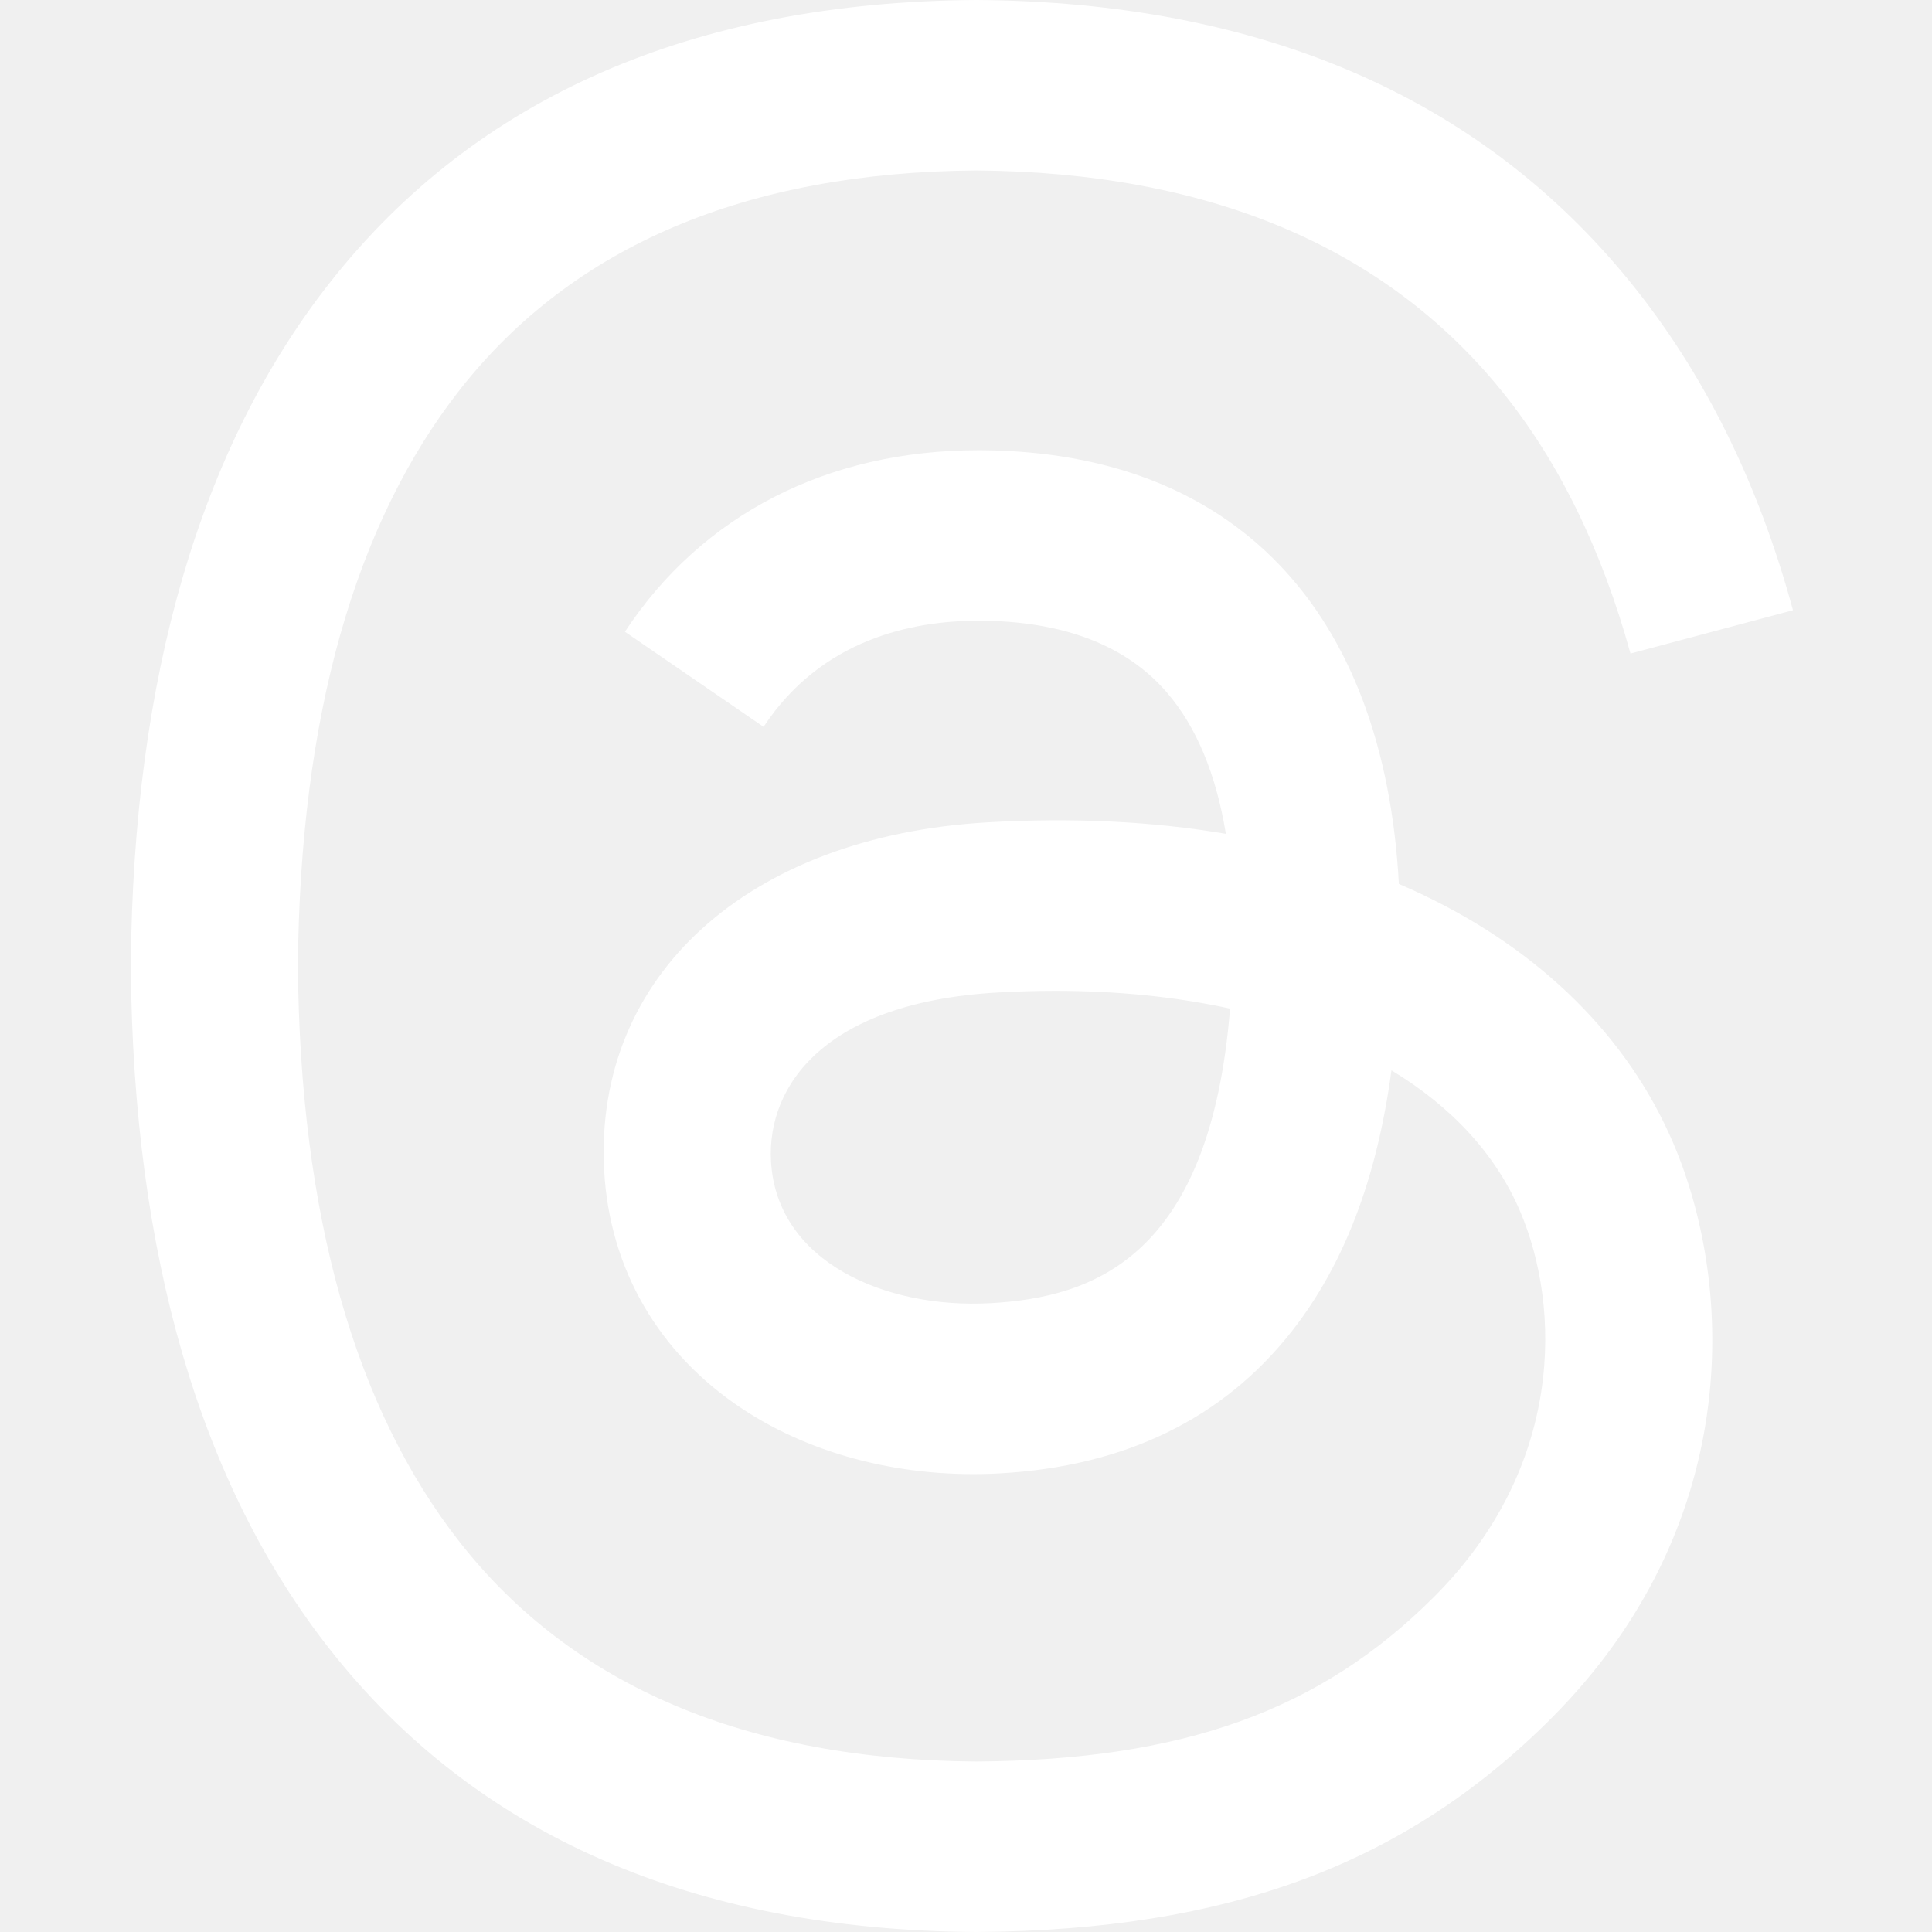
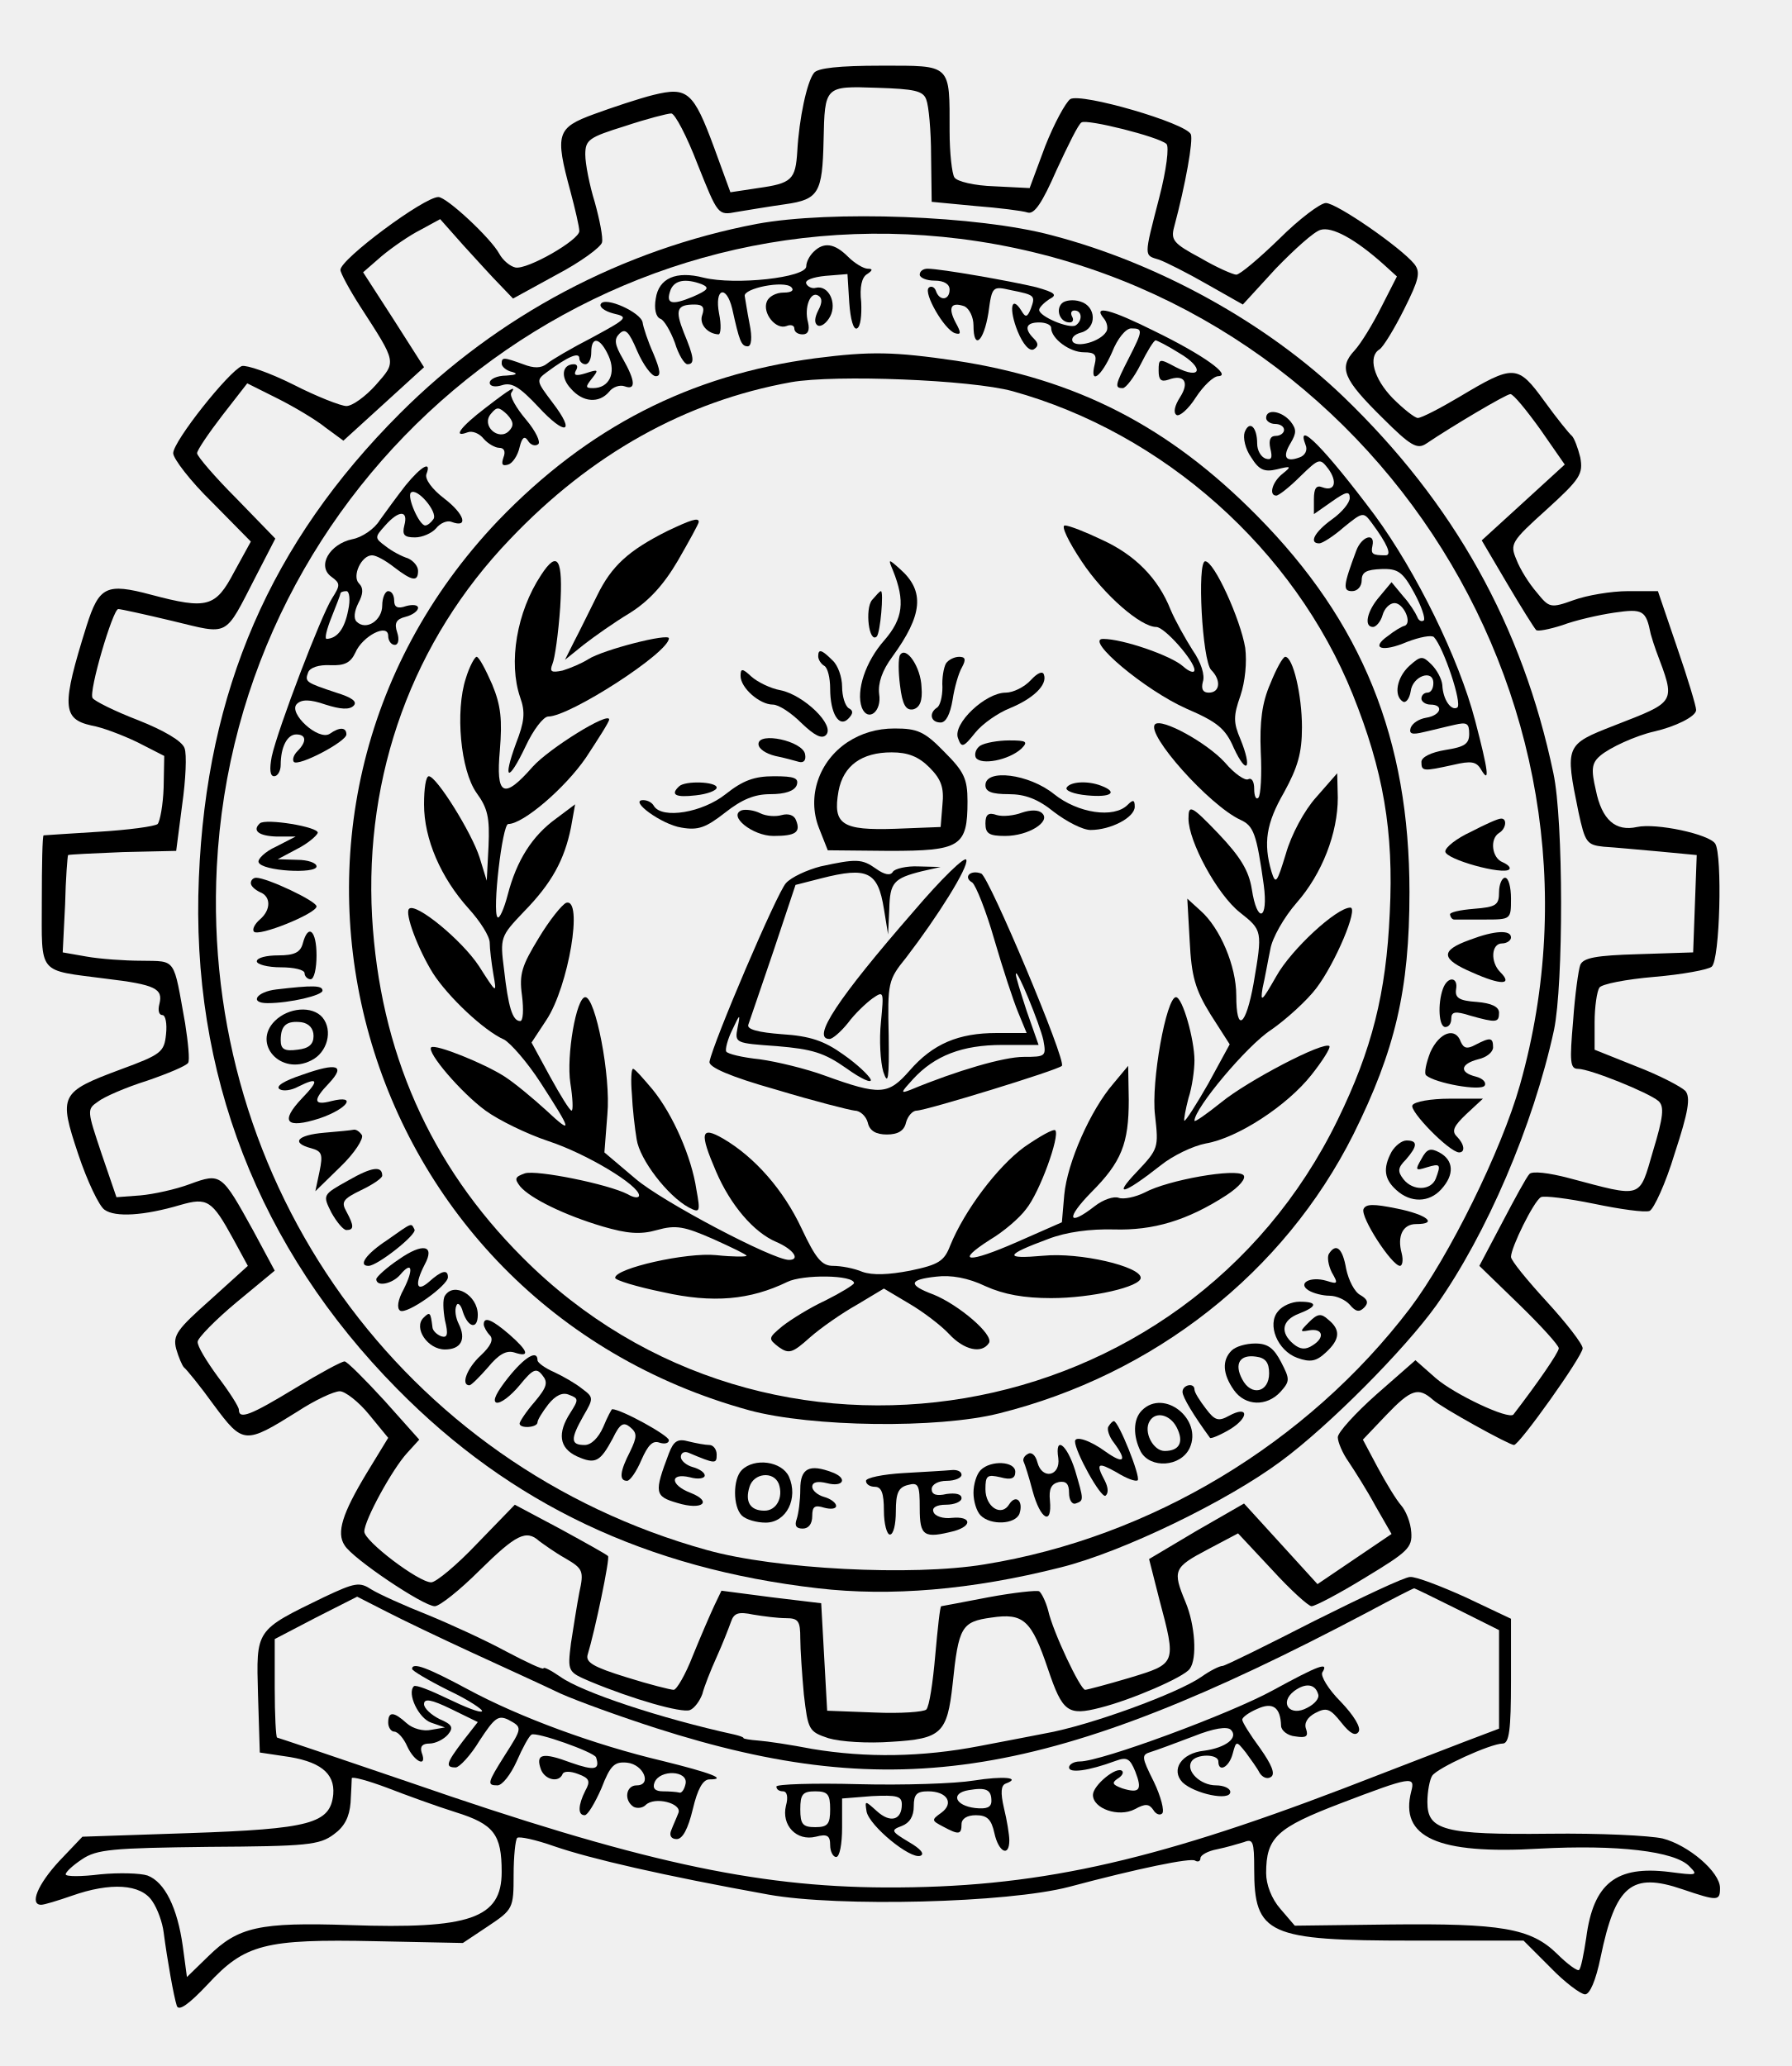
- <svg xmlns="http://www.w3.org/2000/svg" aria-label="Threads" fill="#fff" height="100%" role="img" viewBox="0 0 192 192" width="100%">
-   <path d="M141.537 88.988C140.71 88.592 139.87 88.21 139.019 87.845C137.537 60.538 122.616 44.905 97.562 44.745C97.448 44.744 97.335 44.744 97.222 44.744C82.236 44.744 69.773 51.141 62.102 62.781L75.881 72.233C81.612 63.538 90.605 61.685 97.229 61.685C97.305 61.685 97.382 61.685 97.458 61.685C105.707 61.738 111.932 64.137 115.961 68.814C118.893 72.219 120.854 76.925 121.825 82.864C114.511 81.621 106.601 81.239 98.145 81.723C74.325 83.095 59.011 96.988 60.04 116.292C60.562 126.084 65.44 134.508 73.775 140.011C80.822 144.663 89.899 146.938 99.332 146.423C111.79 145.74 121.563 140.987 128.381 132.296C133.559 125.696 136.834 117.143 138.28 106.366C144.217 109.949 148.617 114.664 151.047 120.332C155.179 129.967 155.42 145.8 142.501 158.708C131.182 170.016 117.576 174.908 97.013 175.059C74.204 174.89 56.954 167.575 45.738 153.317C35.236 139.966 29.808 120.682 29.605 96C29.808 71.318 35.236 52.034 45.738 38.683C56.954 24.425 74.204 17.11 97.013 16.941C119.988 17.111 137.539 24.461 149.184 38.788C154.894 45.814 159.199 54.649 162.037 64.95L178.184 60.642C174.744 47.962 169.331 37.036 161.965 27.974C147.036 9.607 125.202 0.195 97.07 0H96.957C68.882 0.194 47.292 9.642 32.788 28.079C19.882 44.486 13.224 67.316 13.001 95.933L13 96L13.001 96.067C13.224 124.684 19.882 147.514 32.788 163.921C47.292 182.358 68.882 191.806 96.957 192H97.07C122.03 191.827 139.624 185.292 154.118 170.811C173.081 151.866 172.51 128.119 166.26 113.541C161.776 103.087 153.227 94.596 141.537 88.988ZM98.441 129.507C88.001 130.095 77.154 125.409 76.62 115.372C76.223 107.93 81.916 99.626 99.081 98.637C101.047 98.523 102.976 98.468 104.871 98.468C111.106 98.468 116.939 99.074 122.242 100.233C120.264 124.935 108.662 128.946 98.441 129.507Z" />
+ <svg xmlns="http://www.w3.org/2000/svg" version="1.0" width="300pt" height="346pt" viewBox="0 0 300 346" preserveAspectRatio="xMidYMid meet">
+   <g transform="translate(0,346) scale(0.1,-0.1)" fill="#000000" stroke="none">
+     <path d="M1363 3338 c-12 -15 -25 -77 -28 -131 -3 -48 -9 -54 -66 -62 l-46 -7 -27 74 c-35 95 -45 103 -102 89 -24 -6 -69 -21 -99 -32 -63 -23 -66 -33 -40 -129 8 -30 15 -60 15 -67 0 -15 -87 -65 -107 -61 -9 2 -21 12 -27 23 -14 26 -88 95 -102 95 -24 0 -164 -104 -164 -122 0 -5 15 -33 33 -61 62 -96 61 -92 26 -132 -17 -19 -39 -35 -49 -35 -9 0 -50 16 -89 36 -40 20 -78 33 -86 31 -22 -9 -115 -126 -115 -146 0 -9 29 -47 65 -82 l65 -66 -28 -51 c-31 -59 -45 -63 -139 -38 -75 20 -87 14 -108 -52 -42 -134 -41 -156 8 -167 18 -3 52 -16 77 -28 l45 -23 -1 -53 c-1 -29 -6 -56 -10 -61 -5 -4 -49 -10 -99 -13 -50 -3 -91 -6 -92 -6 -2 -1 -3 -50 -3 -110 0 -125 -8 -115 107 -130 84 -10 96 -17 90 -42 -3 -11 -1 -19 5 -19 5 0 8 -14 6 -32 -3 -30 -8 -34 -76 -59 -102 -38 -104 -43 -71 -142 15 -45 35 -87 44 -93 18 -13 66 -10 127 8 45 13 53 8 88 -56 l25 -46 -63 -57 c-55 -49 -63 -59 -57 -82 4 -14 10 -28 13 -31 4 -3 27 -31 50 -63 49 -66 52 -66 140 -11 29 19 61 34 71 34 9 0 32 -18 49 -39 l32 -39 -36 -59 c-41 -68 -51 -100 -37 -121 13 -22 132 -102 151 -102 8 0 42 27 75 60 61 60 78 69 100 49 7 -5 26 -19 44 -29 29 -17 31 -21 23 -57 -4 -21 -10 -59 -14 -85 -6 -48 -5 -48 32 -64 72 -30 153 -53 167 -48 8 3 17 16 21 27 3 12 14 40 24 62 10 22 20 48 24 59 5 15 13 17 37 12 18 -3 42 -6 55 -6 21 0 24 -5 24 -34 0 -18 3 -61 6 -94 7 -59 8 -62 41 -73 20 -6 66 -9 106 -6 83 5 93 14 102 96 10 97 15 105 65 112 54 8 67 -4 95 -87 24 -71 33 -78 87 -64 52 13 140 51 150 65 13 17 9 74 -7 112 -22 53 -20 58 37 88 l51 27 57 -61 c31 -34 61 -61 66 -61 6 0 46 21 90 48 71 43 79 50 77 76 -1 16 -9 36 -17 45 -8 9 -25 37 -39 63 l-25 47 39 41 c42 44 54 47 78 26 14 -13 128 -76 136 -76 9 0 115 149 115 162 0 7 -27 42 -60 78 -33 36 -60 69 -60 75 0 16 38 93 50 100 5 3 45 -2 89 -11 43 -9 85 -15 93 -12 7 3 27 46 42 96 23 70 27 94 18 105 -7 7 -43 26 -82 41 l-70 28 0 46 c0 26 4 52 8 58 4 6 45 14 92 18 47 4 90 12 96 17 14 11 18 187 6 206 -10 16 -99 35 -131 28 -36 -8 -59 12 -69 62 -8 34 -7 45 7 57 16 14 60 34 91 41 35 8 70 25 70 36 0 6 -14 53 -32 105 l-32 94 -50 0 c-28 0 -69 -7 -91 -15 -39 -14 -41 -13 -62 13 -13 15 -28 39 -34 55 -11 26 -9 30 51 84 56 51 61 59 56 87 -4 16 -10 32 -14 36 -4 3 -25 29 -46 58 -45 62 -51 62 -143 7 -32 -19 -63 -35 -69 -35 -5 0 -24 15 -42 33 -32 33 -42 70 -22 82 6 4 24 33 41 67 25 50 28 62 17 76 -23 28 -130 102 -148 102 -9 0 -45 -27 -78 -60 -34 -33 -66 -60 -72 -60 -5 0 -33 12 -60 28 -45 24 -50 30 -44 52 19 71 32 144 28 155 -8 19 -184 70 -202 59 -8 -6 -27 -41 -42 -79 l-26 -70 -59 3 c-33 1 -63 8 -67 15 -4 6 -8 41 -8 77 0 114 4 110 -115 110 -70 0 -106 -4 -112 -12z m188 -45 c4 -10 8 -52 8 -94 l1 -77 73 -7 c39 -3 79 -8 88 -11 11 -3 24 16 48 71 19 41 37 78 42 80 9 6 129 -24 142 -36 5 -4 0 -44 -12 -90 -26 -101 -26 -96 0 -104 11 -4 47 -22 80 -41 l60 -34 55 60 c31 32 64 62 75 65 19 6 58 -15 106 -58 l22 -20 -26 -51 c-14 -28 -34 -61 -45 -73 -27 -29 -19 -48 47 -113 47 -47 58 -53 73 -43 43 29 134 83 141 83 5 0 27 -27 50 -59 l41 -59 -70 -64 -69 -63 43 -73 c23 -39 45 -74 48 -77 2 -3 22 1 44 8 21 8 60 17 87 21 48 7 53 4 61 -36 2 -7 6 -20 9 -28 33 -88 35 -84 -70 -125 -82 -32 -83 -33 -60 -145 11 -51 14 -55 42 -58 17 -1 58 -5 93 -8 l63 -6 -3 -81 -3 -82 -92 -3 c-70 -2 -92 -6 -97 -18 -3 -8 -9 -50 -12 -94 -6 -68 -5 -80 8 -80 20 0 119 -40 135 -54 10 -9 8 -27 -9 -83 -24 -82 -16 -79 -141 -46 -34 9 -61 12 -66 7 -5 -5 -25 -42 -46 -82 l-38 -72 67 -65 c36 -35 66 -68 66 -73 0 -7 -36 -59 -76 -111 -8 -9 -99 34 -130 61 l-34 30 -65 -57 c-36 -32 -65 -64 -65 -72 0 -8 8 -27 18 -41 10 -15 31 -48 45 -74 l27 -47 -62 -42 -62 -42 -61 67 -62 68 -80 -46 -79 -47 17 -67 c29 -109 29 -108 -50 -132 -37 -11 -71 -20 -74 -20 -8 0 -54 97 -62 133 -4 15 -11 29 -15 32 -4 2 -42 -2 -85 -10 -42 -8 -78 -15 -79 -15 -2 0 -6 -37 -10 -82 -4 -46 -10 -86 -15 -91 -4 -4 -43 -7 -87 -5 l-79 3 -5 90 -5 90 -83 10 -84 11 -12 -25 c-7 -15 -23 -52 -36 -84 -12 -31 -27 -57 -32 -57 -5 0 -41 9 -79 21 -55 17 -69 25 -65 38 12 39 38 163 34 165 -1 2 -37 22 -79 45 l-77 41 -63 -65 c-34 -36 -69 -65 -77 -65 -21 0 -112 69 -112 85 0 19 47 105 72 132 l20 22 -58 65 c-33 36 -63 66 -67 66 -5 0 -42 -20 -83 -45 -74 -45 -94 -53 -94 -36 0 5 -16 30 -35 55 -19 26 -35 52 -34 59 0 6 29 36 65 66 l64 53 -36 67 c-53 96 -54 97 -106 78 -24 -9 -61 -17 -83 -19 l-40 -3 -25 73 c-24 72 -25 74 -6 87 10 8 47 24 82 35 35 12 66 25 69 30 3 4 0 34 -5 66 -20 111 -14 104 -73 105 -28 0 -70 3 -92 7 l-40 7 4 80 c1 44 4 81 5 83 2 1 43 3 92 5 l89 2 10 77 c6 42 8 85 4 95 -4 12 -35 30 -78 47 -39 15 -73 32 -76 37 -7 10 34 149 43 149 4 0 45 -9 91 -20 96 -23 86 -29 139 74 l33 64 -65 67 c-36 36 -66 71 -66 76 0 5 19 33 42 63 l42 54 50 -25 c28 -14 65 -36 81 -49 l30 -22 67 61 68 62 -51 80 -51 79 31 27 c18 15 47 35 65 44 l33 18 39 -44 c22 -24 49 -54 61 -66 l22 -23 73 40 c40 21 74 46 76 54 2 8 -4 38 -12 67 -9 29 -16 65 -16 80 0 25 6 29 67 48 36 12 71 21 77 21 6 0 26 -38 44 -85 34 -85 34 -86 65 -80 18 3 54 9 82 13 56 8 62 19 64 107 2 91 2 91 89 88 63 -2 78 -5 83 -20z" />
+     <path d="M1267 3085 c-225 -43 -433 -153 -597 -317 -217 -217 -324 -464 -337 -778 -14 -327 100 -621 332 -856 190 -193 418 -301 705 -334 120 -14 256 -3 406 35 104 26 279 111 369 178 80 59 207 187 260 261 84 119 162 300 197 461 16 77 16 351 -1 430 -52 248 -167 453 -352 631 -127 122 -308 223 -488 270 -123 33 -370 42 -494 19z m341 -25 c674 -85 1122 -762 937 -1417 -31 -110 -119 -288 -184 -374 -172 -226 -434 -384 -713 -429 -121 -20 -350 -8 -464 24 -509 141 -848 613 -821 1144 33 646 608 1132 1245 1052z" />
+     <path d="M1362 3038 c-7 -7 -12 -17 -12 -24 0 -19 -119 -32 -172 -19 -46 12 -75 -1 -80 -35 -3 -17 0 -31 8 -34 6 -2 17 -21 24 -40 6 -20 16 -36 21 -36 13 0 11 12 -6 53 -15 38 -12 47 18 47 14 0 17 -5 13 -17 -6 -15 8 -32 27 -33 4 0 5 16 1 35 -8 42 12 49 22 8 12 -54 15 -63 26 -63 6 0 8 14 3 38 -4 20 -7 41 -8 46 -3 13 66 27 78 15 5 -5 1 -9 -13 -9 -13 0 -25 -7 -28 -15 -8 -19 15 -48 33 -41 7 3 13 1 13 -4 0 -6 6 -10 14 -10 9 0 12 7 9 20 -7 25 4 53 17 45 7 -4 7 -12 0 -25 -6 -12 -7 -21 -1 -25 6 -3 15 4 21 15 12 23 -3 53 -24 48 -6 -2 -14 2 -16 7 -3 6 12 11 32 13 l37 3 3 -48 c2 -28 7 -46 13 -43 6 3 8 22 7 44 -3 25 1 42 10 47 9 6 10 9 1 9 -7 0 -22 9 -33 20 -23 23 -41 25 -58 8z m-187 -54 c14 -6 10 -10 -15 -21 -36 -15 -46 -12 -37 12 7 16 25 19 52 9z" />
+     <path d="M1540 3000 c0 -5 11 -10 25 -10 16 0 25 -6 25 -15 0 -18 -17 -20 -23 -2 -2 6 -8 9 -12 5 -9 -9 26 -70 44 -76 10 -3 11 0 1 18 -13 25 -8 35 15 27 8 -4 15 -18 15 -32 0 -42 17 -28 25 21 6 45 7 45 38 38 40 -8 41 -9 33 -31 -6 -15 -9 -15 -16 -3 -17 27 -21 2 -6 -35 9 -22 20 -34 27 -30 8 5 8 10 0 18 -17 17 -13 27 9 27 11 0 20 -4 20 -9 0 -18 31 -41 55 -41 18 0 22 -4 18 -20 -9 -36 11 -21 29 20 9 23 23 40 32 40 20 0 20 -3 -4 -50 -23 -45 -24 -50 -10 -50 5 0 19 18 30 40 11 22 22 40 25 40 2 0 20 -9 39 -21 43 -25 38 -46 -5 -24 -28 15 -29 15 -29 -6 0 -15 4 -19 16 -15 27 10 36 -4 20 -29 -9 -14 -12 -26 -6 -30 5 -3 20 10 32 29 13 20 30 36 38 36 23 1 -26 36 -106 75 -74 37 -105 45 -86 22 6 -7 8 -18 4 -23 -10 -16 -49 -27 -56 -16 -3 6 3 12 14 15 27 7 26 44 -1 52 -12 4 -26 2 -31 -3 -11 -11 -3 -32 13 -32 6 0 7 5 4 10 -3 6 -1 10 4 10 13 0 14 -17 2 -25 -11 -6 -61 15 -61 26 0 4 8 12 17 18 14 7 10 11 -22 20 -41 10 -160 31 -182 31 -7 0 -13 -4 -13 -10z" />
+     <path d="M1006 2951 c-3 -5 6 -12 21 -16 26 -6 24 -8 -35 -40 -35 -18 -69 -38 -76 -44 -10 -8 -22 -8 -40 -1 -33 12 -36 12 -36 1 0 -5 8 -12 18 -14 10 -3 6 -5 -10 -6 -16 0 -28 -6 -28 -12 0 -6 9 -8 21 -4 16 5 29 -3 60 -36 46 -50 64 -45 24 7 -27 36 -28 37 -9 51 35 26 54 34 54 23 0 -5 5 -10 10 -10 6 0 10 9 10 20 0 28 15 25 29 -6 13 -29 1 -54 -26 -54 -13 0 -13 2 -2 16 12 15 11 16 -10 9 -16 -5 -21 -4 -17 4 4 6 3 11 -3 11 -20 0 -23 -22 -5 -41 20 -23 47 -25 64 -5 6 8 18 12 26 9 19 -7 18 9 -3 46 -14 24 -15 33 -6 42 10 10 16 4 30 -29 10 -23 24 -42 31 -42 9 0 8 9 -4 38 -9 20 -17 44 -18 52 -3 17 -63 44 -70 31z" />
+     <path d="M1365 2860 c-210 -28 -381 -116 -531 -272 -472 -496 -243 -1308 421 -1490 104 -28 315 -31 418 -5 260 65 477 236 593 467 70 141 94 242 94 406 0 256 -79 452 -255 630 -148 150 -302 229 -505 260 -103 15 -142 16 -235 4z m330 -55 c253 -70 472 -265 570 -508 51 -127 69 -229 62 -366 -6 -135 -30 -229 -87 -346 -255 -524 -955 -643 -1365 -231 -155 155 -239 345 -252 571 -13 238 68 462 231 632 135 142 293 231 471 263 74 13 300 4 370 -15z" />
+     <path d="M1118 2571 c-66 -33 -94 -59 -118 -108 -13 -26 -30 -61 -39 -78 l-15 -30 31 25 c18 14 52 38 77 53 32 20 57 47 81 88 19 33 35 62 35 65 0 8 -14 3 -52 -15z" />
+     <path d="M1811 2520 c37 -56 99 -110 125 -110 14 0 64 -57 64 -72 0 -6 -9 -3 -19 6 -20 18 -101 46 -134 46 -32 0 70 -86 140 -117 51 -22 65 -33 79 -66 22 -47 31 -34 11 15 -12 28 -12 39 0 73 8 24 11 56 8 80 -8 48 -52 145 -67 145 -14 0 -5 -167 10 -182 17 -17 15 -38 -4 -38 -10 0 -13 6 -10 18 4 11 -3 33 -17 53 -12 19 -29 49 -37 68 -21 53 -60 92 -115 117 -27 13 -55 24 -62 24 -7 0 6 -27 28 -60z" />
+     <path d="M906 2497 c-41 -62 -55 -147 -35 -205 9 -25 7 -41 -7 -77 -23 -63 -13 -66 16 -5 13 28 30 50 38 50 36 0 202 107 202 131 0 9 -110 -19 -135 -35 -11 -7 -30 -15 -43 -19 -19 -4 -22 -2 -17 11 4 9 10 52 13 95 5 81 -4 97 -32 54z" />
+     <path d="M1495 2505 c21 -52 17 -81 -14 -117 -32 -36 -48 -85 -38 -113 10 -25 34 -7 29 23 -2 18 5 39 22 62 51 70 55 110 13 147 -20 18 -20 17 -12 -2z" />
+     <path d="M1460 2455 c-12 -15 -5 -73 8 -61 6 6 12 76 7 76 -2 0 -8 -7 -15 -15z" />
+     <path d="M1370 2361 c0 -6 5 -13 10 -16 6 -3 10 -21 10 -38 0 -42 15 -66 30 -51 9 9 9 14 1 18 -6 4 -11 20 -11 36 0 16 -7 36 -16 44 -18 18 -24 20 -24 7z" />
+     <path d="M1507 2363 c-3 -5 -3 -28 0 -51 4 -33 10 -42 22 -40 11 3 16 14 14 37 -1 34 -26 70 -36 54z" />
+     <path d="M780 2324 c-18 -55 -9 -154 18 -192 19 -26 22 -42 20 -89 l-3 -58 -12 39 c-13 41 -72 136 -85 136 -5 0 -8 -21 -8 -47 0 -58 28 -123 75 -175 19 -21 35 -46 35 -57 0 -10 3 -34 6 -52 6 -34 6 -34 -24 13 -29 44 -106 107 -117 96 -8 -7 15 -68 40 -108 25 -39 85 -96 119 -111 11 -6 39 -38 61 -72 53 -82 55 -89 9 -46 -22 20 -52 45 -69 56 -34 22 -116 55 -123 49 -8 -8 50 -76 91 -106 22 -16 69 -39 105 -51 64 -21 152 -74 152 -91 0 -5 -9 -4 -19 2 -33 17 -152 41 -172 35 -17 -6 -18 -9 -8 -22 17 -20 74 -48 138 -67 41 -12 63 -14 91 -6 32 9 46 6 94 -15 31 -14 56 -26 56 -28 0 -2 -23 -2 -51 1 -49 5 -169 -22 -169 -38 0 -4 36 -15 80 -24 84 -19 146 -13 208 17 26 13 112 12 112 -2 -1 -3 -22 -16 -48 -29 -26 -12 -58 -32 -72 -43 -24 -20 -24 -21 -6 -35 17 -12 23 -10 52 16 18 16 54 41 79 55 l45 27 42 -25 c24 -14 54 -37 67 -51 25 -27 55 -34 67 -15 8 14 -51 64 -93 81 -43 16 -42 25 5 30 24 3 53 -2 82 -16 31 -14 65 -20 110 -20 68 0 150 19 150 34 0 19 -102 43 -163 37 -67 -6 -65 1 8 28 31 12 71 17 110 16 66 -2 123 15 188 57 23 15 34 29 29 34 -12 12 -126 -8 -165 -29 -16 -8 -36 -12 -44 -9 -8 3 -26 -3 -40 -14 -45 -35 -49 -21 -6 23 51 51 63 82 63 155 l-1 57 -25 -30 c-38 -44 -77 -132 -82 -186 l-4 -46 -75 -33 c-82 -36 -106 -35 -45 4 22 13 49 36 60 51 23 28 57 123 49 132 -3 3 -26 -10 -52 -28 -45 -33 -100 -106 -124 -165 -10 -26 -19 -32 -67 -42 -36 -7 -63 -8 -80 -2 -14 6 -36 10 -49 10 -19 0 -29 12 -53 63 -30 64 -78 119 -131 150 -38 22 -40 10 -12 -55 24 -56 63 -102 101 -118 28 -12 41 -30 21 -30 -27 0 -213 98 -257 136 l-52 44 5 64 c6 64 -20 196 -37 196 -15 0 -32 -98 -25 -144 4 -25 5 -46 2 -46 -3 0 -19 26 -36 57 l-31 57 25 38 c37 56 62 205 33 196 -7 -3 -28 -29 -46 -59 -28 -46 -33 -60 -28 -96 3 -24 2 -43 -3 -43 -13 0 -20 24 -27 86 -7 54 -6 56 33 97 47 48 68 87 79 141 l7 39 -32 -24 c-40 -29 -66 -70 -81 -128 -6 -23 -14 -41 -17 -37 -9 9 8 156 18 156 25 0 95 60 130 111 21 32 39 60 39 64 0 14 -100 -48 -128 -79 -49 -56 -62 -49 -55 28 4 50 2 74 -13 110 -11 25 -22 46 -26 46 -3 0 -12 -16 -18 -36z" />
+     <path d="M1584 2349 c-4 -7 -7 -25 -6 -40 0 -16 -4 -31 -9 -34 -14 -9 -11 -25 6 -25 9 0 16 14 20 38 3 20 10 45 16 55 7 13 5 17 -5 17 -8 0 -18 -5 -22 -11z" />
+     <path d="M2127 2315 c-14 -32 -18 -64 -16 -114 2 -38 0 -73 -4 -77 -4 -4 -7 3 -7 15 0 12 -4 19 -10 16 -5 -3 -23 9 -39 28 -30 33 -106 75 -117 64 -16 -16 91 -136 143 -160 22 -10 27 -23 39 -109 8 -59 -11 -66 -20 -7 -5 31 -19 54 -56 93 -46 48 -50 49 -50 25 0 -38 48 -127 86 -157 38 -30 38 -31 23 -119 -13 -72 -29 -84 -29 -20 0 49 -27 113 -60 142 l-22 20 4 -71 c3 -59 9 -81 35 -123 l32 -50 -36 -66 c-20 -35 -38 -63 -40 -62 -1 2 2 19 7 38 6 18 10 47 10 63 0 35 -20 106 -31 106 -16 0 -42 -142 -35 -198 6 -54 6 -56 -31 -95 -41 -43 -21 -37 40 11 21 17 55 33 76 37 53 9 136 63 177 115 19 24 32 45 30 48 -9 9 -137 -58 -181 -94 -25 -20 -45 -34 -45 -31 0 21 88 126 128 152 26 18 61 50 76 70 32 42 71 135 57 135 -23 0 -99 -70 -124 -115 -24 -42 -27 -45 -23 -20 4 17 9 46 13 65 3 19 23 54 44 78 43 49 69 117 69 176 l-1 41 -35 -40 c-20 -22 -42 -63 -51 -95 -15 -49 -17 -52 -24 -30 -14 48 -9 81 21 133 23 42 30 66 30 109 0 54 -15 118 -28 118 -4 0 -15 -20 -25 -45z" />
+     <path d="M1240 2328 c0 -20 32 -48 54 -48 10 0 31 -14 48 -31 22 -21 34 -27 41 -20 16 16 -37 67 -76 75 -17 3 -39 14 -49 23 -15 14 -18 14 -18 1z" />
+     <path d="M1726 2321 c-11 -12 -30 -21 -42 -21 -34 0 -89 -52 -80 -76 6 -17 9 -16 29 9 12 15 38 33 58 41 39 16 63 39 57 56 -2 7 -11 3 -22 -9z" />
+     <path d="M1419 2217 c-48 -32 -68 -91 -48 -143 l15 -38 103 -1 c119 0 131 7 131 83 0 38 -6 50 -39 83 -33 34 -45 39 -83 39 -30 0 -56 -8 -79 -23z m137 -42 c20 -20 25 -34 22 -63 l-3 -37 -76 -3 c-89 -3 -105 7 -95 63 8 43 39 65 89 65 27 0 45 -7 63 -25z" />
+     <path d="M1270 2214 c0 -8 12 -16 28 -20 15 -3 33 -8 40 -10 8 -2 12 3 10 13 -4 22 -78 38 -78 17z" />
+     <path d="M1641 2211 c-7 -5 -10 -14 -7 -20 9 -13 55 -4 76 15 12 12 9 14 -20 14 -19 0 -41 -4 -49 -9z" />
+     <path d="M1215 2130 c-39 -31 -106 -42 -120 -20 -3 6 -11 10 -18 10 -25 0 31 -41 64 -46 28 -5 41 0 73 25 28 22 49 31 76 31 24 0 40 5 44 15 4 12 -4 15 -38 15 -33 0 -52 -7 -81 -30z" />
+     <path d="M1650 2145 c0 -11 11 -15 39 -15 27 0 49 -8 76 -30 21 -16 48 -30 61 -30 34 0 74 21 74 39 0 12 -3 12 -12 3 -23 -23 -83 -14 -123 18 -42 34 -115 43 -115 15z" />
+     <path d="M1137 2143 c-15 -14 -6 -19 28 -15 19 2 35 8 35 13 0 10 -53 12 -63 2z" />
+     <path d="M1786 2141 c-3 -5 12 -11 34 -13 40 -4 53 5 24 16 -23 9 -52 7 -58 -3z" />
+     <path d="M1242 2103 c-24 -9 18 -43 53 -43 37 0 46 6 38 26 -3 9 -13 12 -24 9 -10 -3 -26 -2 -36 3 -10 5 -24 7 -31 5z" />
+     <path d="M1711 2099 c-13 -5 -32 -7 -42 -4 -14 5 -19 1 -19 -14 0 -17 6 -21 33 -21 39 0 77 24 62 38 -6 6 -19 6 -34 1z" />
+     <path d="M1530 1934 c-128 -147 -172 -214 -141 -214 5 0 19 12 31 27 11 15 30 33 41 41 19 13 19 12 14 -40 -3 -29 -1 -66 4 -83 8 -24 10 -12 9 61 -2 88 -1 93 29 130 53 69 105 152 101 164 -2 7 -42 -32 -88 -86z" />
+     <path d="M1374 2009 c-23 -6 -49 -18 -58 -28 -15 -16 -122 -267 -128 -299 -2 -9 34 -25 112 -47 63 -19 122 -34 131 -35 9 0 19 -9 22 -20 3 -14 14 -20 32 -20 18 0 29 6 32 20 3 11 11 20 18 20 15 0 237 68 243 75 8 8 -122 317 -135 322 -18 7 -31 -6 -15 -15 6 -5 23 -47 37 -96 14 -48 32 -103 40 -122 l14 -34 -50 0 c-64 0 -107 -18 -146 -63 -36 -41 -49 -42 -143 -8 -30 11 -79 23 -108 27 -29 3 -54 9 -56 13 -2 3 2 20 10 36 13 28 14 28 9 4 -5 -26 -4 -26 66 -31 59 -5 79 -11 116 -37 25 -18 43 -26 41 -19 -3 7 -23 26 -46 42 -32 23 -56 31 -103 34 -39 3 -59 8 -56 16 2 6 21 61 42 123 l37 111 43 11 c78 20 95 11 105 -51 l7 -43 2 42 c1 45 7 52 55 64 l31 7 -37 1 c-20 1 -40 -4 -43 -9 -4 -7 -14 -5 -28 5 -24 17 -33 17 -93 4z m373 -291 c5 -27 4 -28 -33 -28 -33 0 -112 -23 -189 -55 -18 -7 -17 -5 4 18 36 39 82 57 149 57 l61 0 -20 57 c-10 31 -19 59 -18 62 1 11 40 -84 46 -111z" />
+     <path d="M1058 1628 c1 -24 5 -58 8 -76 5 -34 52 -95 87 -114 19 -10 20 -8 13 30 -8 54 -39 125 -73 167 -16 19 -30 35 -33 35 -3 0 -4 -19 -2 -42z" />
+     <path d="M813 2777 c-42 -32 -56 -51 -30 -41 8 3 20 -2 27 -11 7 -8 19 -15 26 -15 8 0 11 -6 7 -16 -4 -12 -2 -15 8 -12 7 2 16 15 19 29 4 16 8 20 14 11 4 -7 12 -10 17 -6 5 3 -4 22 -20 41 -17 20 -28 40 -25 45 9 13 1 9 -43 -25z m39 -39 c-17 -17 -47 9 -30 29 10 12 13 12 27 -1 11 -12 12 -19 3 -28z" />
+     <path d="M2120 2760 c0 -5 7 -10 15 -10 8 0 15 -4 15 -10 0 -5 -6 -10 -14 -10 -9 0 -12 -7 -9 -21 4 -16 2 -20 -8 -17 -8 3 -14 14 -14 25 0 28 -13 40 -21 19 -3 -9 1 -28 11 -42 13 -21 22 -25 43 -20 24 6 25 5 10 -7 -18 -14 -24 -37 -11 -37 4 0 22 14 40 32 32 31 33 31 47 13 16 -22 11 -39 -10 -31 -10 4 -14 -2 -14 -20 l0 -25 30 21 c24 17 30 18 30 6 0 -8 -13 -24 -30 -36 -29 -21 -39 -40 -21 -40 5 0 24 12 41 27 32 26 33 26 47 7 26 -35 34 -54 23 -54 -22 0 -25 2 -22 16 5 23 -18 16 -27 -8 -22 -59 -23 -68 -7 -68 9 0 16 8 16 18 0 14 8 18 33 19 28 1 36 -5 55 -40 12 -22 19 -43 16 -46 -4 -3 -9 0 -11 6 -3 7 -13 23 -24 35 l-19 23 -20 -24 c-21 -24 -27 -51 -11 -51 5 0 13 9 16 20 3 11 12 20 20 20 15 0 30 -33 17 -38 -5 -1 -18 -9 -28 -17 -30 -21 -10 -28 32 -10 21 8 41 12 45 8 16 -17 48 -112 39 -118 -10 -6 -24 13 -25 38 -1 10 -9 25 -18 34 -15 15 -18 15 -37 -2 -21 -19 -27 -50 -11 -60 5 -3 11 5 13 17 3 26 38 38 38 14 0 -9 -4 -16 -10 -16 -5 0 -10 -4 -10 -10 0 -5 7 -10 15 -10 23 0 18 -18 -7 -22 -12 -2 -23 -9 -26 -17 -3 -10 2 -12 22 -7 14 3 37 9 51 12 21 5 25 3 25 -15 0 -17 -8 -22 -40 -27 -24 -4 -40 -12 -40 -20 0 -16 3 -16 53 -5 30 7 39 6 47 -8 15 -25 12 -2 -10 82 -27 104 -99 250 -168 344 -83 111 -133 162 -116 118 4 -9 -1 -18 -10 -21 -24 -9 -29 1 -15 24 10 17 10 23 0 36 -15 18 -41 22 -41 6z" />
+     <path d="M679 2647 c-14 -18 -33 -44 -43 -58 -9 -15 -30 -29 -46 -32 -38 -8 -60 -45 -35 -63 15 -11 15 -14 1 -36 -18 -28 -91 -219 -101 -265 -4 -21 -3 -33 4 -33 6 0 11 9 11 19 0 30 11 51 26 51 17 0 18 -12 2 -28 -6 -6 -9 -14 -6 -18 8 -8 88 34 88 46 0 12 -11 13 -28 1 -19 -12 -70 35 -55 50 8 8 22 8 48 -1 25 -8 40 -9 47 -2 7 7 -3 14 -29 22 -51 17 -53 18 -47 34 3 8 18 13 37 12 24 -1 34 4 42 21 12 28 55 50 55 28 0 -8 5 -15 11 -15 6 0 8 9 4 21 -5 15 -2 22 14 26 12 3 21 10 21 15 0 5 -9 6 -20 3 -14 -5 -20 -2 -20 9 0 9 -4 16 -10 16 -5 0 -10 -11 -10 -24 0 -25 -27 -43 -43 -27 -5 5 -4 17 3 31 8 15 9 25 1 33 -12 12 4 47 22 47 7 0 23 -9 37 -20 30 -23 40 -25 40 -6 0 8 -8 17 -17 21 -10 3 -27 12 -37 20 -19 14 -19 15 -1 35 23 26 39 26 32 0 -4 -16 0 -20 18 -20 12 0 28 7 35 15 7 9 19 14 26 11 29 -11 22 13 -12 39 -21 16 -33 33 -30 41 9 23 -8 14 -35 -19z m47 -56 c-4 -6 -10 -11 -14 -11 -10 0 -31 48 -24 55 10 9 45 -32 38 -44z m-143 -153 c-6 -31 -18 -47 -36 -48 -4 0 0 16 8 36 8 20 15 38 15 40 0 2 4 4 10 4 5 0 7 -14 3 -32z" />
+     <path d="M435 2081 c-13 -12 -2 -21 28 -22 l32 0 -33 -17 c-18 -8 -31 -21 -29 -26 5 -15 97 -20 97 -7 0 6 -15 11 -32 11 l-33 1 32 17 c18 9 33 22 35 27 3 10 -88 25 -97 16z" />
+     <path d="M2463 2067 c-24 -11 -43 -26 -43 -33 0 -13 97 -40 107 -30 3 3 -2 8 -11 12 -18 7 -22 39 -6 49 12 7 14 25 3 24 -5 0 -27 -10 -50 -22z" />
+     <path d="M420 1981 c0 -5 7 -11 15 -15 19 -7 19 -30 0 -46 -8 -7 -13 -16 -10 -20 6 -10 105 30 105 42 0 9 -83 48 -101 48 -5 0 -9 -4 -9 -9z" />
+     <path d="M2510 1966 c0 -22 -5 -25 -42 -28 -24 -2 -42 -6 -40 -10 1 -5 4 -8 7 -8 3 0 25 0 50 0 45 0 45 0 45 35 0 19 -4 35 -10 35 -5 0 -10 -11 -10 -24z" />
+     <path d="M507 1880 c-4 -15 -14 -20 -41 -20 -20 0 -36 -4 -36 -10 0 -5 18 -10 40 -10 22 0 40 -4 40 -10 0 -5 5 -10 10 -10 6 0 10 18 10 40 0 42 -14 54 -23 20z" />
+     <path d="M2461 1886 c-50 -18 -49 -32 5 -55 47 -21 68 -21 46 1 -17 17 -15 48 3 48 8 0 15 5 15 10 0 13 -27 12 -69 -4z" />
+     <path d="M2416 1804 c-9 -25 -7 -64 4 -64 6 0 10 6 10 14 0 12 7 13 32 5 43 -12 48 -12 48 5 0 10 -13 16 -37 18 -30 2 -37 7 -35 21 4 21 -14 23 -22 1z" />
+     <path d="M463 1803 c-34 -4 -46 -23 -15 -23 37 0 92 13 92 21 0 9 -17 9 -77 2z" />
+     <path d="M460 1750 c-38 -38 10 -92 61 -66 27 13 37 50 19 72 -17 20 -57 17 -80 -6z m65 -25 c0 -14 -8 -21 -27 -23 -22 -3 -28 1 -28 16 0 25 10 33 35 30 12 -2 20 -10 20 -23z" />
+     <path d="M2395 1698 c-7 -18 -11 -36 -7 -39 15 -13 92 -27 98 -17 3 5 -3 12 -15 15 -28 7 -26 21 4 29 14 3 25 12 25 20 0 17 -5 17 -30 4 -13 -7 -19 -6 -24 5 -9 26 -36 16 -51 -17z" />
+     <path d="M506 1660 c-30 -10 -45 -19 -38 -24 6 -4 20 -2 31 4 34 17 36 11 7 -19 -38 -40 -27 -52 29 -34 47 16 64 40 20 29 -30 -8 -32 1 -4 30 28 30 14 35 -45 14z" />
+     <path d="M2365 1609 c-6 -9 61 -78 78 -79 11 0 9 14 -4 27 -9 9 -4 18 16 37 l28 26 -56 0 c-31 0 -59 -5 -62 -11z" />
+     <path d="M543 1563 c-46 -4 -56 -17 -22 -26 18 -5 20 -10 14 -39 l-7 -33 42 41 c24 23 39 47 36 53 -4 6 -10 10 -14 9 -4 -1 -26 -3 -49 -5z" />
+     <path d="M2330 1531 c-15 -28 -12 -46 8 -64 24 -22 55 -21 75 1 23 25 21 49 -3 62 -15 8 -21 6 -30 -11 -11 -19 -10 -20 9 -14 23 7 24 5 15 -19 -8 -20 -38 -21 -54 -1 -10 13 -10 19 4 33 20 23 20 32 1 32 -8 0 -19 -9 -25 -19z" />
+     <path d="M583 1483 c-43 -24 -43 -24 -28 -54 9 -16 20 -29 25 -29 13 0 13 7 0 31 -9 16 -6 21 25 36 19 9 35 20 35 24 0 17 -17 15 -57 -8z" />
+     <path d="M2283 1435 c-5 -14 47 -94 61 -95 4 0 6 9 3 21 -8 29 2 49 24 49 38 0 18 16 -32 26 -39 8 -52 8 -56 -1z" />
+     <path d="M648 1383 c-35 -23 -49 -43 -31 -43 15 0 82 53 77 61 -6 11 -2 13 -46 -18z" />
+     <path d="M668 1351 c-21 -14 -37 -29 -38 -33 0 -14 27 -8 40 7 20 24 23 10 6 -24 -10 -18 -12 -32 -6 -36 11 -7 80 42 80 56 0 14 -11 11 -32 -8 -21 -18 -24 -4 -7 29 18 33 -3 37 -43 9z" />
+     <path d="M2225 1360 c-3 -5 -1 -19 5 -31 11 -19 10 -20 -9 -14 -27 8 -49 -4 -30 -16 8 -5 24 -9 35 -9 12 0 27 -7 34 -15 10 -12 16 -13 24 -5 8 8 6 14 -6 21 -10 5 -20 25 -24 44 -6 35 -17 44 -29 25z" />
+     <path d="M745 1290 c-4 -6 -3 -24 0 -41 6 -24 4 -30 -6 -27 -8 3 -15 10 -15 16 -3 24 -4 26 -15 15 -17 -17 7 -53 36 -53 27 0 36 17 23 43 -5 10 -7 23 -4 30 2 7 8 2 11 -10 9 -27 25 -30 25 -5 0 33 -40 56 -55 32z" />
+     <path d="M2140 1264 c-19 -22 -1 -66 32 -78 22 -8 32 -6 48 9 24 22 25 38 4 55 -12 11 -18 10 -32 -4 -16 -16 -16 -17 0 -14 23 4 27 -12 6 -25 -12 -8 -21 -7 -32 2 -23 19 -20 40 9 51 31 12 32 20 1 20 -13 0 -29 -7 -36 -16z" />
+     <path d="M810 1242 c0 -4 5 -13 10 -18 7 -7 2 -18 -15 -34 -23 -21 -34 -50 -19 -50 3 0 17 14 31 30 18 22 31 29 44 25 27 -9 24 2 -8 30 -29 25 -43 31 -43 17z" />
+     <path d="M2062 1198 c-16 -16 -15 -39 4 -66 19 -27 55 -28 78 -3 16 18 16 21 1 50 -12 23 -22 31 -43 31 -16 0 -33 -5 -40 -12z m63 -38 c0 -32 -30 -39 -45 -10 -14 26 -4 42 23 38 16 -2 22 -10 22 -28z" />
+     <path d="M851 1153 c-19 -24 -27 -39 -20 -42 7 -2 24 11 39 29 22 27 28 30 38 17 10 -12 8 -20 -13 -45 -14 -16 -25 -33 -25 -36 0 -9 30 -7 30 2 0 4 8 17 18 30 12 15 24 21 35 16 16 -6 16 -8 2 -30 -22 -34 -19 -59 11 -73 31 -14 39 -9 60 30 12 25 18 28 29 19 12 -10 12 -16 0 -41 -17 -33 -19 -49 -5 -49 5 0 16 16 24 35 11 25 19 33 30 29 9 -3 16 -1 16 4 0 8 -80 52 -95 52 -1 0 -8 -13 -15 -30 -8 -18 -20 -30 -31 -30 -24 0 -24 10 -2 49 17 29 17 31 -2 45 -11 9 -32 21 -47 28 -16 7 -28 16 -28 20 0 18 -21 6 -49 -29z" />
+     <path d="M1980 1129 c0 -9 19 -40 46 -77 1 -2 16 4 33 14 33 20 32 41 -1 23 -18 -10 -24 -8 -39 12 -10 13 -19 27 -19 32 0 12 -20 8 -20 -4z" />
+     <path d="M1912 1098 c-15 -15 -15 -43 -2 -69 16 -29 67 -26 82 6 22 48 -43 100 -80 63z m58 -28 c13 -25 5 -40 -20 -40 -19 0 -36 32 -25 50 10 17 34 11 45 -10z" />
+     <path d="M1856 1071 c-3 -4 1 -17 9 -27 23 -31 17 -37 -14 -15 -26 19 -51 27 -51 17 0 -17 43 -95 51 -91 5 4 5 13 -1 25 -16 30 -12 32 20 14 16 -10 32 -16 35 -13 5 6 -32 99 -40 99 -2 0 -6 -4 -9 -9z" />
+     <path d="M1120 1026 c-25 -66 -24 -72 14 -83 42 -13 60 2 22 17 -34 13 -35 34 -1 26 14 -4 25 -2 25 3 0 5 -9 11 -20 14 -11 3 -20 11 -20 17 0 7 6 10 13 7 45 -19 47 -19 47 -3 0 9 -6 16 -12 16 -7 0 -23 3 -35 6 -18 5 -25 1 -33 -20z" />
+     <path d="M1772 1018 c4 -30 -27 -37 -35 -7 -3 12 -10 18 -16 14 -6 -3 -9 -9 -7 -13 2 -4 9 -26 15 -49 13 -48 33 -59 29 -16 -2 19 2 28 15 31 12 2 17 -3 17 -18 0 -12 5 -20 11 -18 14 5 14 5 -1 56 -14 44 -34 58 -28 20z" />
+     <path d="M1242 998 c-15 -15 -15 -61 0 -76 7 -7 25 -12 40 -12 35 0 55 41 39 77 -12 26 -58 32 -79 11z m62 -23 c8 -23 -4 -45 -24 -45 -24 0 -33 15 -25 40 7 23 40 27 49 5z" />
+     <path d="M1642 998 c-7 -7 -12 -24 -12 -38 0 -14 5 -31 12 -38 17 -17 58 -15 65 3 7 21 -6 33 -17 16 -13 -22 -40 -5 -40 25 0 23 3 25 25 20 18 -5 25 -2 25 9 0 18 -41 20 -58 3z" />
+     <path d="M1340 966 c0 -19 -3 -41 -6 -50 -4 -11 -1 -16 10 -16 10 0 16 8 16 21 0 16 4 19 20 14 11 -3 20 -2 20 3 0 5 -9 12 -20 15 -11 3 -20 11 -20 17 0 8 9 10 25 6 27 -7 35 8 9 18 -39 15 -54 7 -54 -28z" />
+     <path d="M1513 993 c-35 -2 -63 -8 -63 -13 0 -6 7 -10 15 -10 11 0 15 -11 15 -40 0 -22 5 -40 10 -40 6 0 10 17 10 39 0 30 4 40 20 44 18 5 20 0 20 -39 0 -47 7 -51 58 -38 31 9 28 25 -4 22 -15 -2 -29 3 -31 10 -3 7 5 12 21 12 14 0 26 5 26 11 0 7 -10 9 -25 7 -17 -4 -25 -1 -25 8 0 8 11 14 25 14 14 0 25 5 25 10 0 6 -8 9 -17 8 -10 -1 -46 -3 -80 -5z" />
+     <path d="M2200 745 c-80 -41 -149 -75 -153 -75 -5 0 -21 -8 -35 -18 -40 -28 -188 -82 -262 -95 -14 -3 -63 -12 -109 -21 -98 -19 -191 -20 -281 -5 -36 7 -76 13 -90 14 -14 1 -25 3 -25 4 0 2 -7 4 -15 6 -123 27 -256 71 -292 97 -16 11 -28 17 -28 14 0 -3 -28 10 -62 28 -35 19 -94 46 -133 62 -38 15 -80 34 -93 42 -20 13 -27 12 -80 -13 -115 -56 -113 -53 -110 -163 l3 -97 40 -6 c60 -8 86 -28 83 -64 -5 -49 -38 -58 -242 -65 l-178 -6 -39 -41 c-36 -39 -50 -73 -30 -73 5 0 28 7 51 15 65 23 116 20 135 -9 9 -13 17 -36 19 -52 6 -46 17 -108 22 -123 3 -10 20 2 52 36 62 67 95 76 281 72 l146 -3 42 28 c42 28 43 30 43 86 0 31 3 59 6 62 3 3 31 -3 62 -14 61 -21 182 -49 359 -81 117 -21 400 -14 503 13 116 31 204 49 211 44 5 -3 9 -1 9 4 0 5 12 12 28 15 15 3 35 9 45 12 15 6 17 1 17 -45 0 -110 23 -120 265 -120 l186 0 45 -45 c24 -25 51 -45 58 -45 8 0 18 23 26 62 25 121 52 143 137 114 59 -20 63 -20 63 2 0 27 -53 72 -96 83 -22 5 -106 9 -189 8 -178 -2 -205 6 -205 53 0 18 4 38 8 44 8 13 98 54 118 54 11 0 14 23 14 105 l0 104 -76 36 c-42 19 -84 35 -93 34 -9 0 -81 -34 -161 -74z m240 20 l70 -35 0 -83 0 -82 -58 -22 c-31 -12 -122 -47 -202 -78 -327 -125 -520 -167 -768 -166 -218 1 -415 44 -796 176 -120 41 -221 75 -222 75 -2 0 -4 37 -4 83 l0 82 69 36 69 35 49 -25 c27 -14 92 -45 144 -69 52 -24 118 -54 147 -68 29 -13 101 -39 160 -58 402 -129 662 -86 1192 194 41 22 76 40 78 40 1 0 34 -16 72 -35z m-1677 -340 c64 -20 77 -37 77 -100 0 -78 -53 -96 -255 -89 -151 5 -186 -3 -236 -52 l-36 -35 -7 52 c-9 64 -30 107 -59 118 -12 4 -48 5 -79 2 -32 -4 -58 -4 -58 0 0 4 12 15 27 25 25 17 51 19 212 21 165 1 186 3 210 21 18 13 26 29 28 53 1 19 2 37 2 41 1 3 27 -4 59 -16 31 -12 83 -31 115 -41z m1600 35 c-20 -77 44 -106 214 -96 130 7 228 -4 252 -30 15 -15 12 -15 -34 -9 -89 11 -127 -19 -139 -110 -4 -27 -9 -52 -12 -54 -2 -3 -19 9 -37 27 -44 43 -94 51 -280 49 l-159 -2 -24 28 c-15 17 -24 41 -24 60 0 60 18 76 125 117 118 45 125 46 118 20z" />
+     <path d="M690 665 c0 -3 27 -19 61 -36 34 -16 59 -33 56 -35 -3 -3 -28 7 -57 21 -29 14 -54 24 -57 21 -12 -12 8 -54 29 -61 l23 -8 -23 -4 c-13 -3 -31 2 -41 11 -22 20 -31 20 -31 1 0 -8 5 -15 10 -15 6 0 16 -11 22 -25 12 -26 34 -36 24 -10 -3 10 1 15 13 15 10 0 24 7 31 15 10 12 7 17 -14 26 -14 7 -26 18 -26 25 0 10 12 8 45 -8 l45 -22 -25 -32 c-28 -37 -30 -44 -12 -44 6 0 25 20 40 45 25 38 31 43 48 35 24 -13 24 -13 -6 -60 -29 -46 -30 -50 -12 -50 8 0 22 18 32 40 10 23 21 43 25 45 8 5 104 -29 108 -38 7 -21 -2 -23 -42 -9 -48 18 -60 15 -50 -12 7 -17 30 -22 36 -7 2 5 13 5 26 0 19 -7 21 -12 12 -28 -12 -24 -13 -41 -1 -41 5 0 17 20 28 45 15 39 22 45 43 43 28 -3 42 -38 16 -38 -18 0 -22 -25 -5 -36 6 -3 15 -2 20 3 15 15 61 3 55 -13 -3 -8 -9 -21 -12 -29 -4 -9 0 -15 9 -15 10 0 19 17 27 50 8 34 17 50 28 50 31 0 2 11 -79 31 -114 27 -239 73 -326 120 -67 36 -93 46 -93 34z m458 -192 c-2 -10 -7 -17 -11 -15 -4 1 -16 2 -27 2 -13 0 -18 5 -14 15 9 22 56 20 52 -2z" />
+     <path d="M2131 629 c-71 -39 -287 -119 -323 -119 -10 0 -18 -5 -18 -10 0 -10 32 -6 78 11 19 7 24 4 33 -18 12 -31 7 -37 -22 -28 -16 6 -18 9 -8 16 7 4 11 10 8 13 -9 9 -49 -24 -49 -40 0 -23 43 -38 70 -24 18 10 24 9 31 -1 4 -7 11 -10 15 -6 4 4 -2 28 -14 53 -21 42 -21 45 -5 50 10 3 42 15 71 26 35 14 57 17 63 11 13 -13 -8 -30 -45 -35 -38 -4 -56 -32 -36 -53 20 -19 80 -32 80 -16 0 6 -11 11 -24 11 -26 0 -51 24 -41 40 8 13 45 13 45 0 0 -19 18 -10 24 13 6 22 6 22 22 2 8 -11 19 -26 23 -34 5 -8 13 -11 19 -7 8 5 1 21 -18 48 -17 23 -30 44 -30 48 0 4 11 12 25 18 26 12 39 3 40 -28 0 -8 11 -17 24 -18 18 -3 22 0 18 12 -4 10 2 20 15 27 19 10 25 8 44 -16 15 -19 24 -23 29 -15 4 7 -8 27 -30 50 -21 21 -34 43 -31 49 12 19 -6 12 -83 -30z m76 -6 c3 -7 -6 -17 -18 -23 -29 -16 -48 8 -22 28 19 14 35 12 40 -5z" />
+     <path d="M1630 478 c-30 -5 -117 -8 -193 -6 -75 2 -137 0 -137 -4 0 -5 5 -8 11 -8 7 0 9 -10 5 -24 -8 -33 18 -60 50 -52 19 5 24 2 24 -14 0 -11 5 -20 10 -20 6 0 10 22 10 49 l0 49 50 4 c42 2 50 0 50 -14 0 -26 -19 -32 -42 -11 -20 18 -20 18 -17 -1 5 -24 73 -80 90 -74 8 3 0 12 -19 23 -30 18 -31 20 -12 27 13 5 20 16 20 33 0 20 5 25 24 25 32 0 44 -20 22 -36 -17 -12 -16 -13 3 -23 26 -14 31 -14 31 4 0 9 9 15 24 15 19 0 26 -7 31 -30 7 -32 25 -41 25 -12 0 9 -4 34 -9 54 -6 26 -5 38 3 41 27 10 -4 13 -54 5z m30 -34 c0 -11 -8 -14 -27 -12 -34 4 -42 25 -11 30 29 5 38 1 38 -18z m-270 -14 c0 -25 -4 -30 -25 -30 -21 0 -25 5 -25 30 0 25 4 30 25 30 21 0 25 -5 25 -30z" />
+   </g>
</svg>
